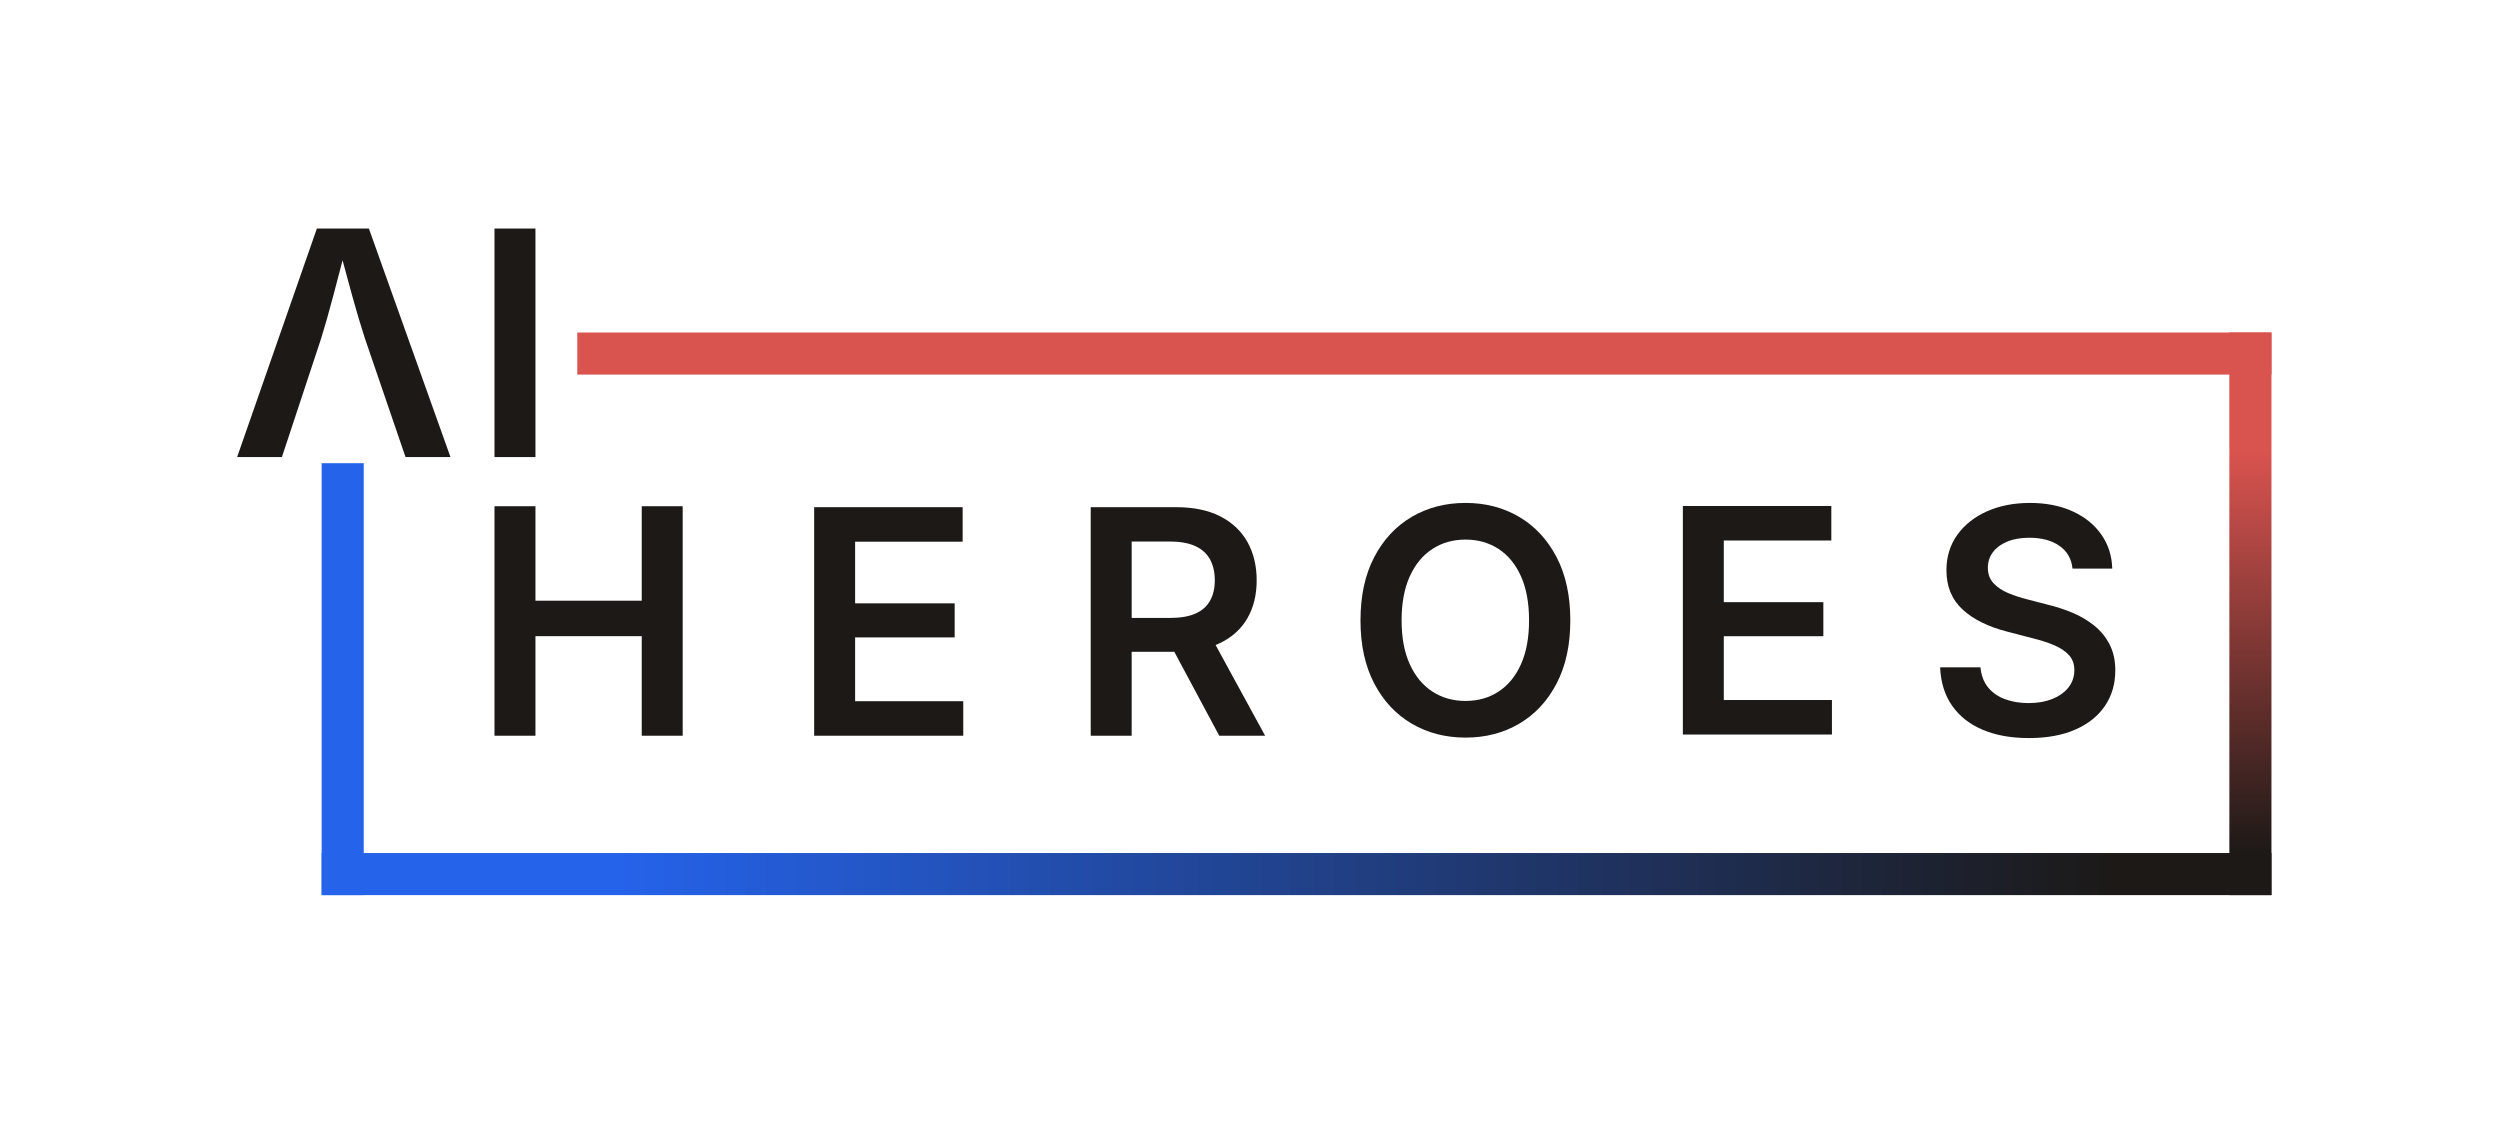
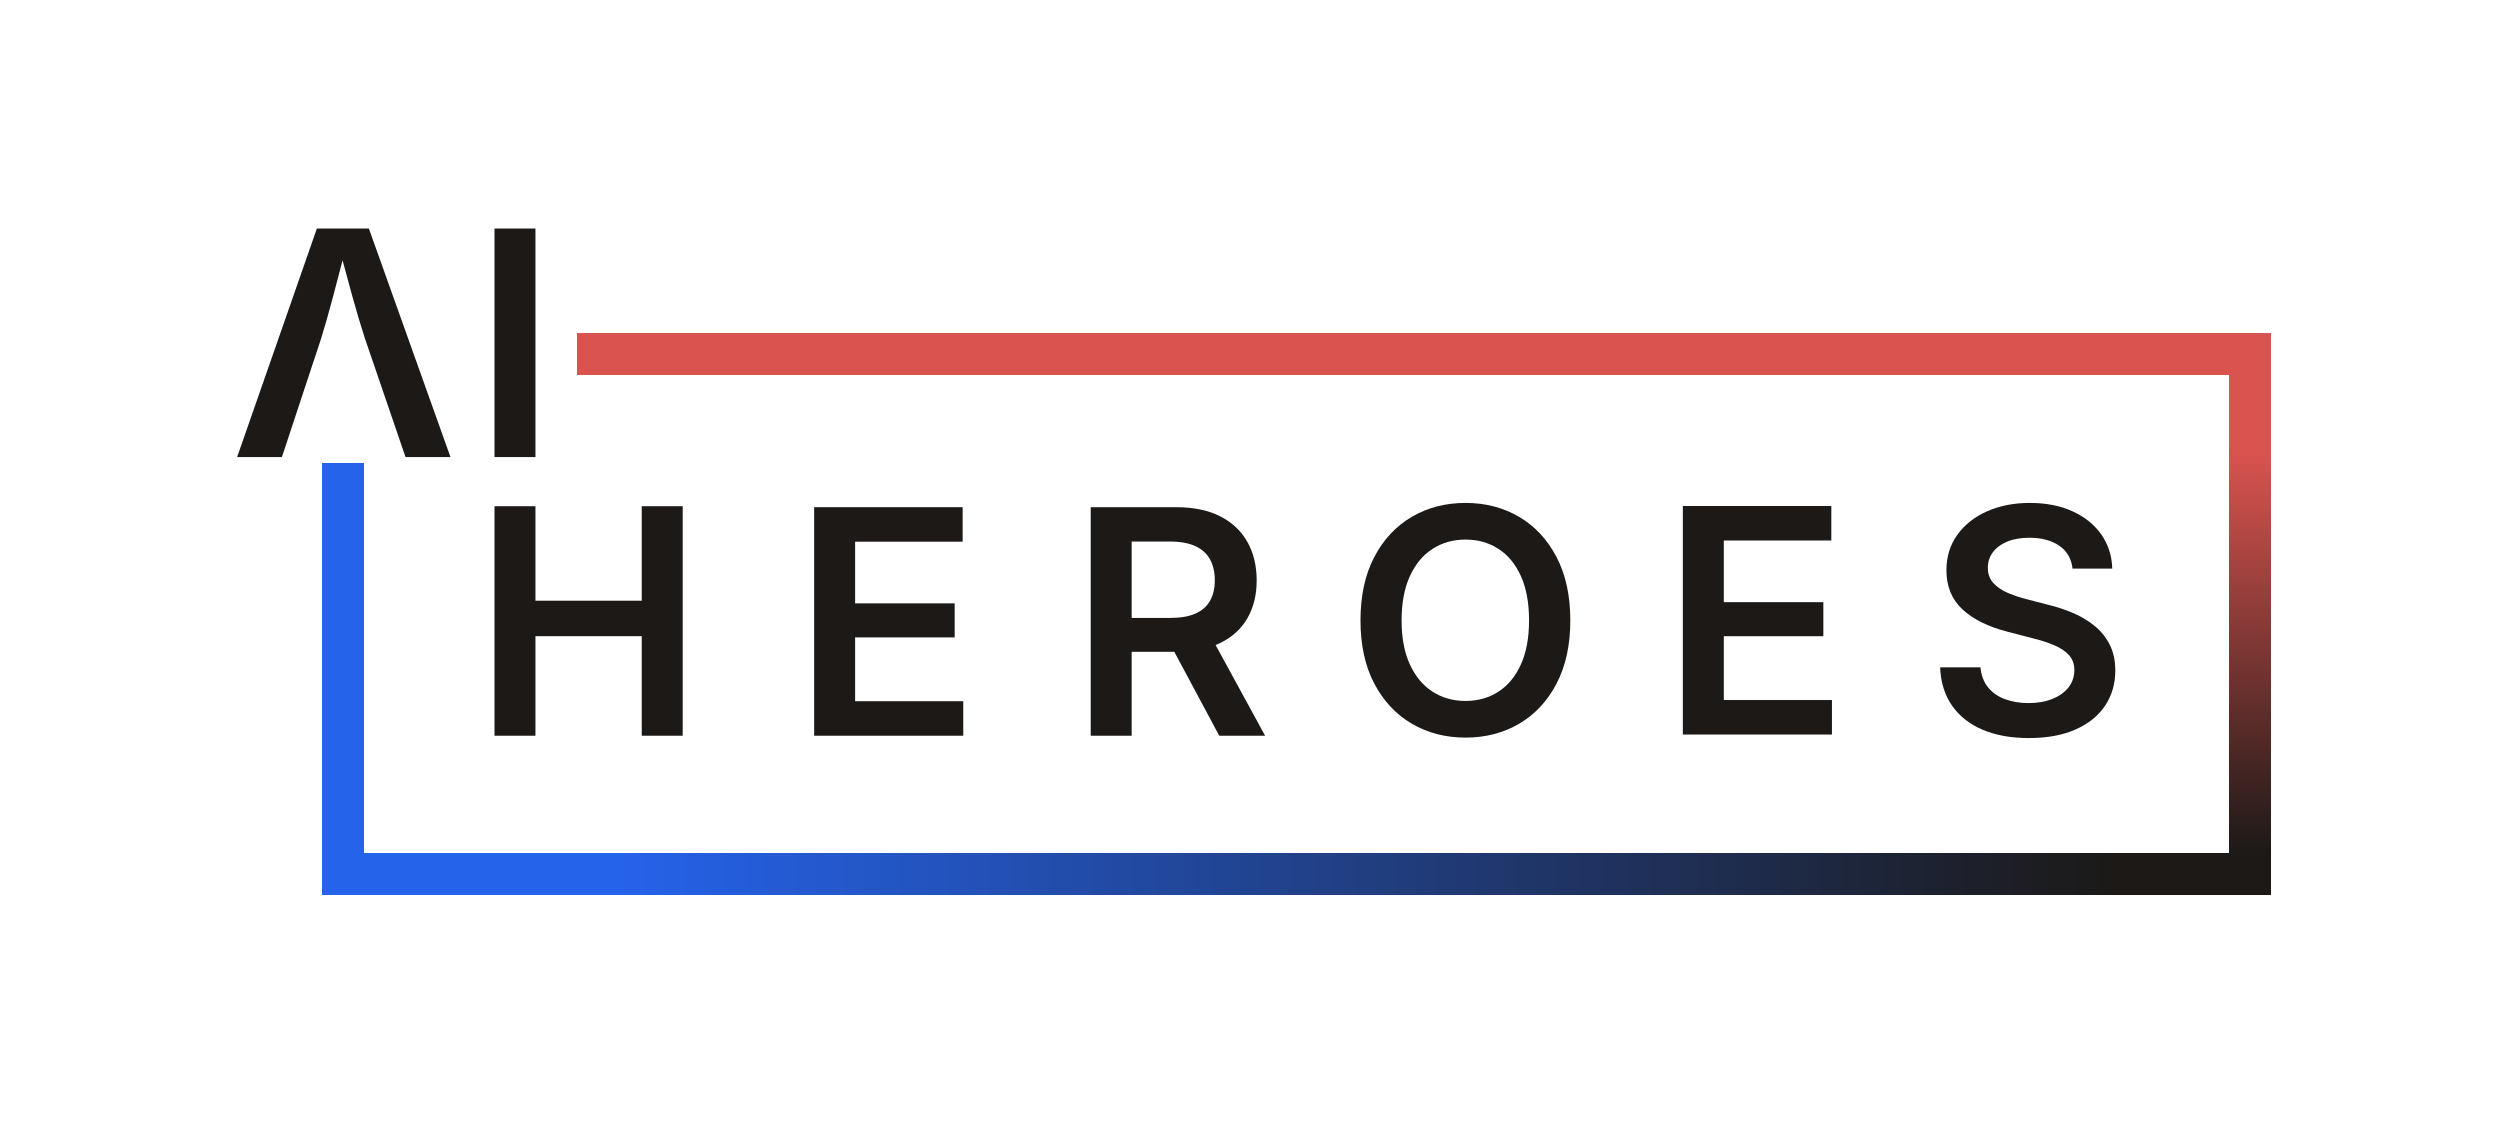
<svg xmlns="http://www.w3.org/2000/svg" viewBox="-19.334 1.666 2771.268 1245.578" role="img" aria-label="AI Heroes">
  <defs>
    <linearGradient id="aih-gRight" gradientUnits="userSpaceOnUse" x1="2475.27" y1="416.914" x2="2475.27" y2="993.912">
      <stop offset="0" stop-color="#D9534F" />
      <stop offset="0.15" stop-color="#D9534F" />
      <stop offset="0.92" stop-color="#1C1917" />
    </linearGradient>
    <linearGradient id="aih-gBottom" gradientUnits="userSpaceOnUse" x1="337.224" y1="970.58" x2="2498.596" y2="970.58">
      <stop offset="0" stop-color="#2563EB" />
      <stop offset="0.15" stop-color="#2563EB" />
      <stop offset="0.92" stop-color="#1C1917" />
    </linearGradient>
  </defs>
-   <g>
+   <g shape-rendering="crispEdges">
    <rect x="620.586" y="370.252" width="1878.011" height="46.662" fill="#D9534F" />
    <rect x="2451.935" y="370.252" width="46.661" height="623.66" fill="url(#aih-gRight)" />
    <rect x="337.224" y="947.251" width="2161.373" height="46.661" fill="url(#aih-gBottom)" />
    <rect x="337.224" y="515.135" width="46.661" height="478.777" fill="#2563EB" />
  </g>
  <g fill="#1C1917">
    <polygon points="574.215 816.156 574.215 706.874 692.04 706.874 692.04 816.156 692.04 817.221 737.439 817.221 737.439 816.156 737.439 563.887 737.439 562.822 692.04 562.822 692.04 563.887 692.04 667.555 574.215 667.555 574.215 563.887 574.215 562.822 528.82 562.822 528.82 563.887 528.82 816.156 528.82 817.221 574.215 817.221 574.215 816.156" />
    <polygon points="1047.756 602.141 1047.756 563.887 883.175 563.887 883.175 817.221 1048.436 817.221 1048.436 778.967 928.569 778.967 928.569 708.237 1038.916 708.237 1038.916 670.493 928.569 670.493 928.569 602.141 1047.756 602.141" />
    <path d="M1363.412,686.984c6.858-11.902,10.285-25.901,10.285-41.995s-3.399-30.234-10.198-42.419c-6.803-12.185-16.833-21.681-30.098-28.48-13.26-6.803-29.583-10.203-48.963-10.203l-94.704 0.0 0,253.334,45.395-0-0-93.004,47.278-0,49.804,93.004,50.84-0-54.881-100.534c1.673-.675,3.306-1.392,4.893-2.158,13.374-6.461,23.49-15.643,30.348-27.546ZM1235.13,601.972h42.337c11.561-0,20.998,1.7,28.307,5.099,7.314,3.404,12.723,8.307,16.24,14.709,3.509,6.402,5.268,14.14,5.268,23.208,0,8.84-1.759,16.382-5.268,22.611-3.518,6.238-8.899,10.968-16.154,14.199-7.254,3.231-16.605,4.844-28.056,4.844h-42.674s-0-84.67-0-84.67Z" />
    <path d="M1545.565,803.83c17.571,10.317,37.461,15.47,59.68,15.47,22.1,0,41.909-5.126,59.42-15.384,17.516-10.257,31.342-25.108,41.489-44.547,10.139-19.439,15.215-42.761,15.215-69.965,0-27.318-5.076-50.694-15.215-70.133-10.148-19.439-23.973-34.317-41.489-44.634-17.512-10.312-37.32-15.47-59.42-15.47-22.219,0-42.109,5.158-59.68,15.47-17.571,10.317-31.428,25.194-41.567,44.634-10.148,19.439-15.22,42.816-15.22,70.133,0,27.204,5.072,50.498,15.22,69.878,10.139,19.385,23.996,34.235,41.567,44.547ZM1543.442,640.524c6.061-13.319,14.422-23.436,25.076-30.353,10.654-6.913,22.898-10.371,36.728-10.371,13.711,0,25.869,3.431,36.468,10.289,10.599,6.858,18.902,16.947,24.912,30.262,6.006,13.319,9.009,29.669,9.009,49.054,0,19.157-3.003,35.393-9.009,48.712-6.01,13.319-14.313,23.408-24.912,30.262-10.599,6.862-22.757,10.289-36.468,10.289-13.83,0-26.074-3.459-36.728-10.371-10.654-6.913-19.015-17.006-25.076-30.266-6.065-13.26-9.095-29.469-9.095-48.625,0-19.271,3.03-35.561,9.095-48.881Z" />
    <polygon points="2010.7 600.821 2010.7 562.566 1846.118 562.567 1846.118 815.901 2011.379 815.901 2011.379 777.647 1891.513 777.647 1891.513 706.916 2001.859 706.916 2001.859 669.172 1891.513 669.172 1891.513 600.821 2010.7 600.821" />
    <path d="M2255.696,776.457c-7.651,3.058-16.464,4.589-26.438,4.589-9.519,0-18.191-1.444-26.01-4.334-7.824-2.894-14.112-7.282-18.874-13.178-4.762-5.892-7.541-13.26-8.33-22.105l-44.716 0c.679,16.664,5.099,30.836,13.26,42.506,8.161,11.679,19.466,20.574,33.921,26.694,14.45,6.124,31.478,9.182,51.091,9.182,20.173,0,37.407-3.144,51.688-9.437,14.281-6.288,25.217-15.074,32.813-26.352,7.592-11.278,11.392-24.338,11.392-39.188,0-10.996-2.101-20.574-6.293-28.735-4.192-8.161-9.834-15.106-16.915-20.829-7.086-5.723-15.047-10.458-23.887-14.194-8.845-3.741-17.967-6.744-27.377-9.013l-23.631-6.12c-6.803-1.7-13.515-3.91-20.15-6.63-6.63-2.72-12.13-6.348-16.491-10.882-4.365-4.534-6.544-10.317-6.544-17.343,0-6.461,1.841-12.185,5.523-17.174,3.682-4.985,8.954-8.927,15.812-11.816,6.858-2.889,15.046-4.334,24.57-4.334,13.711,0,24.848,2.976,33.41,8.927,8.558,5.947,13.401,14.363,14.536,25.245l44.037-0c-.342-14.053-4.338-26.58-11.989-37.575-7.651-10.991-18.277-19.608-31.879-25.842-13.602-6.234-29.414-9.35-47.436-9.35-17.68,0-33.492,3.09-47.436,9.264-13.939,6.179-24.939,14.878-32.982,26.101-8.052,11.219-12.075,24.31-12.075,39.275,0,17.908,5.924,32.362,17.771,43.353,11.843,10.995,28.361,19.216,49.559,24.657l28.735,7.478c9.182,2.269,17.197,4.908,24.055,7.906,6.858,3.007,12.185,6.662,15.985,10.968,3.796,4.311,5.696,9.752,5.696,16.322,0,7.254-2.155,13.629-6.461,19.129-4.311,5.495-10.289,9.774-17.94,12.836Z" />
    <path d="M360.399,290.193c3.918,14.65,7.58,28.125,10.974,40.378,4.762,17.174,9.351,32.563,13.775,46.16l45.053,131.6,49.819-0-90.452-253.334-57.639 0-88.411,253.334,49.646-0,43.526-131.6c4.078-13.146,8.416-28.361,13.005-45.65,3.288-12.384,6.859-26.029,10.702-40.888Z" />
    <rect x="528.82" y="254.997" width="45.395" height="253.334" />
  </g>
</svg>
